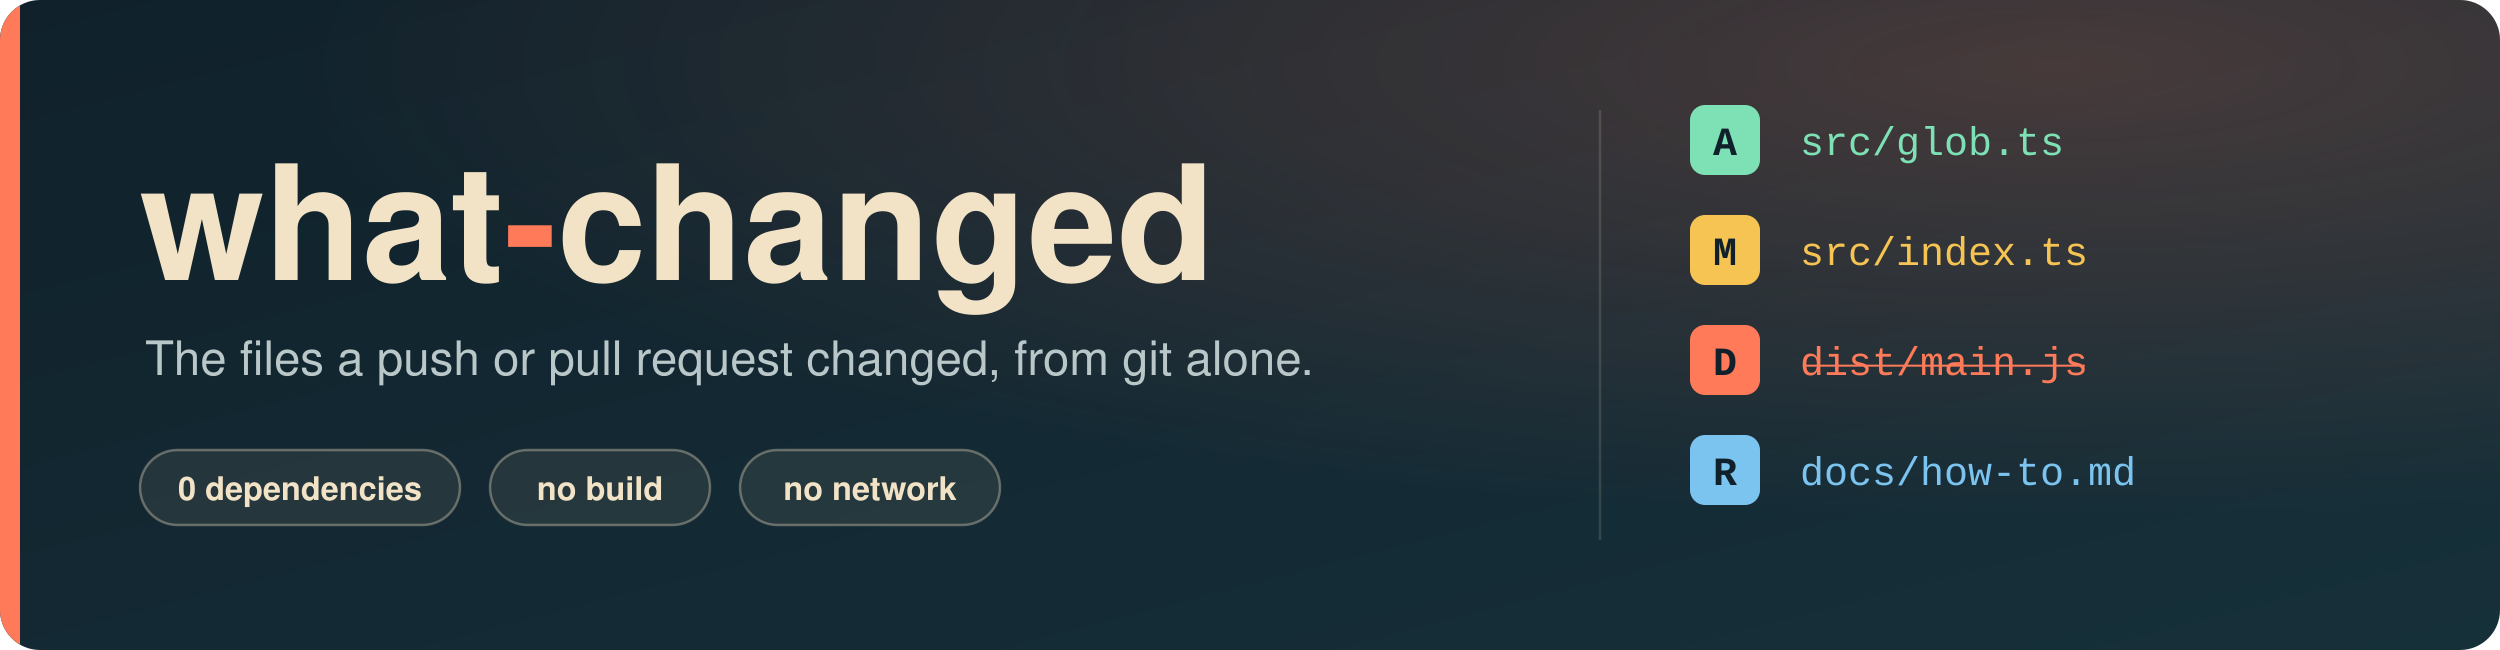
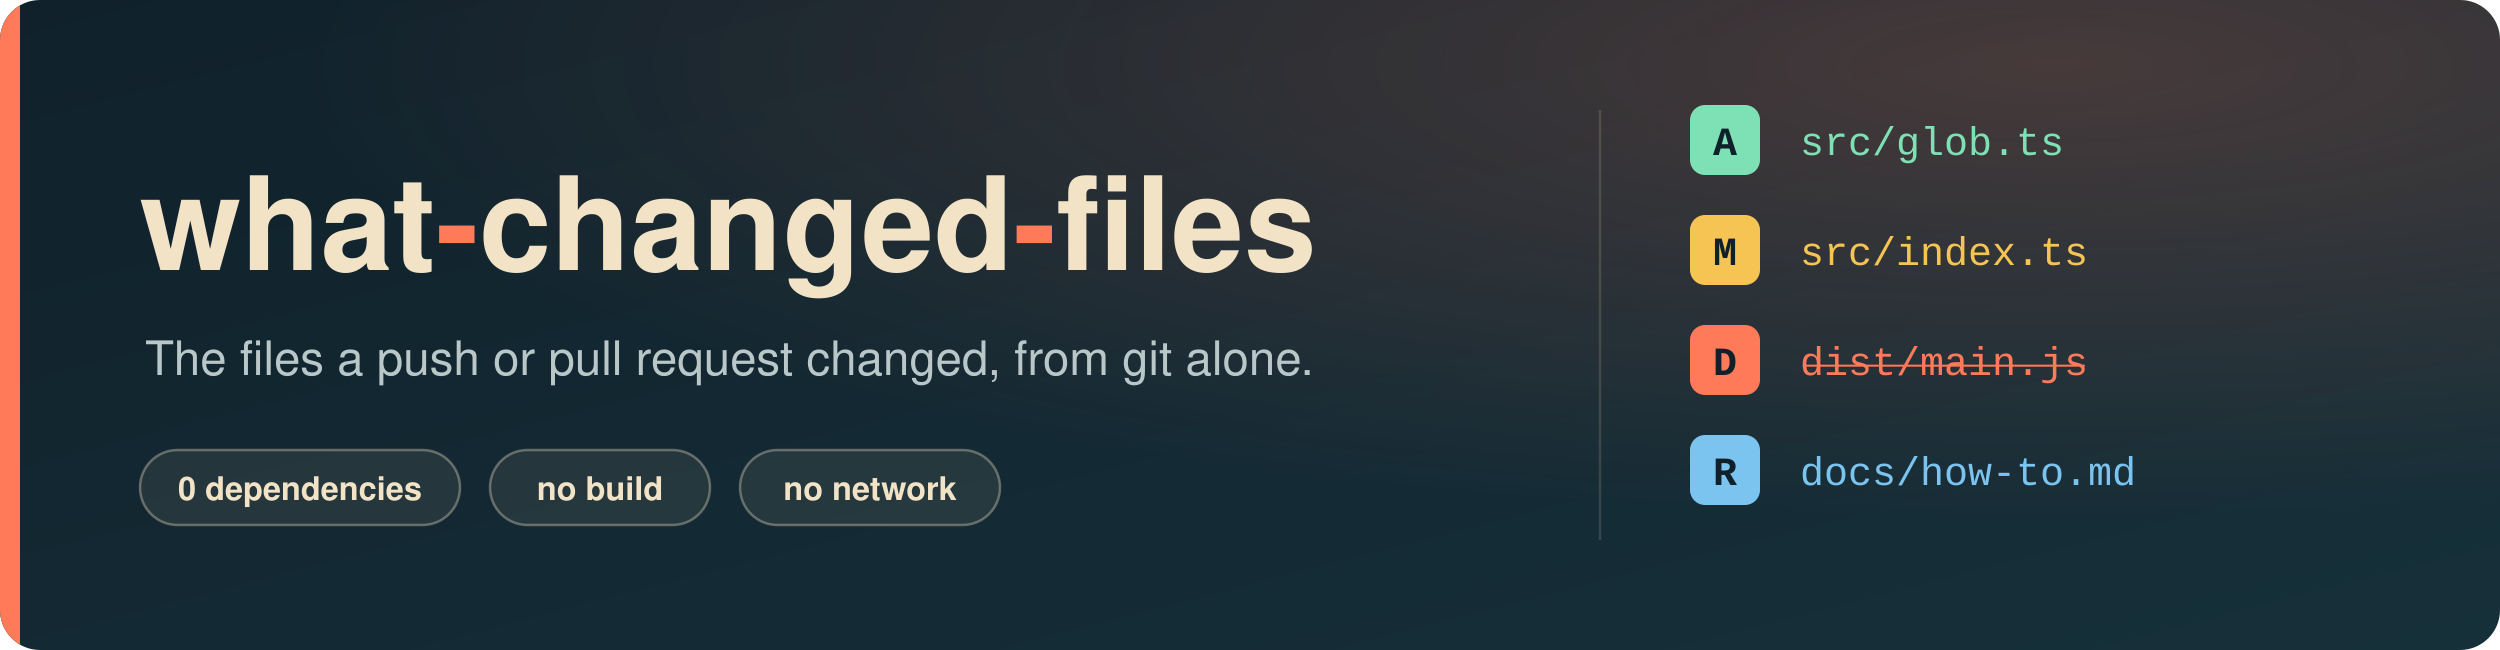
<svg xmlns="http://www.w3.org/2000/svg" viewBox="0 0 1000 260" width="1000" height="260" role="img" aria-labelledby="title desc">
  <defs>
    <linearGradient id="bg" x1="0" y1="0" x2="1" y2="1">
      <stop offset="0" stop-color="#10212b" />
      <stop offset="1" stop-color="#16303a" />
    </linearGradient>
    <radialGradient id="glow" cx="0.82" cy="0.1" r="0.7">
      <stop offset="0" stop-color="#ff7a59" stop-opacity="0.22" />
      <stop offset="1" stop-color="#ff7a59" stop-opacity="0" />
    </radialGradient>
    <clipPath id="frame">
      <rect width="1000" height="260" rx="16" />
    </clipPath>
  </defs>
  <g clip-path="url(#frame)">
    <rect width="1000" height="260" fill="url(#bg)" />
    <rect width="1000" height="260" fill="url(#glow)" />
    <rect width="8" height="260" fill="#ff7a59" />
  </g>
  <g font-family="'Segoe UI', 'Helvetica Neue', Helvetica, Arial, sans-serif">
-     <text x="56" y="112" font-size="64" font-weight="700" fill="#f2e3c6">what<tspan fill="#ff7a59">-</tspan>changed</text>
+     <text x="56" y="108" font-size="52" font-weight="700" fill="#f2e3c6">what<tspan fill="#ff7a59">-</tspan>changed<tspan fill="#ff7a59">-</tspan>files</text>
    <text x="58" y="150" font-size="19" fill="#b9c7c9">The files a push or pull request changed, from git alone.</text>
    <g font-size="13" font-weight="600" text-anchor="middle" fill="#f2e3c6">
      <rect x="56" y="180" width="128" height="30" rx="15" fill="#f2e3c6" fill-opacity="0.08" stroke="#f2e3c6" stroke-opacity="0.35" />
      <text x="120" y="200">0 dependencies</text>
      <rect x="196" y="180" width="88" height="30" rx="15" fill="#f2e3c6" fill-opacity="0.08" stroke="#f2e3c6" stroke-opacity="0.35" />
      <text x="240" y="200">no build</text>
      <rect x="296" y="180" width="104" height="30" rx="15" fill="#f2e3c6" fill-opacity="0.08" stroke="#f2e3c6" stroke-opacity="0.35" />
      <text x="348" y="200">no network</text>
    </g>
  </g>
  <line x1="640" y1="44" x2="640" y2="216" stroke="#f2e3c6" stroke-opacity="0.15" />
  <g font-family="Consolas, Menlo, 'Liberation Mono', monospace" font-size="16">
    <g transform="translate(676 42)">
      <rect width="28" height="28" rx="6" fill="#7ee0b5" />
      <text x="14" y="20" text-anchor="middle" font-weight="700" fill="#10212b">A</text>
      <text x="44" y="20" fill="#7ee0b5">src/glob.ts</text>
    </g>
    <g transform="translate(676 86)">
      <rect width="28" height="28" rx="6" fill="#f6c453" />
      <text x="14" y="20" text-anchor="middle" font-weight="700" fill="#10212b">M</text>
      <text x="44" y="20" fill="#f6c453">src/index.ts</text>
    </g>
    <g transform="translate(676 130)">
      <rect width="28" height="28" rx="6" fill="#ff7a59" />
      <text x="14" y="20" text-anchor="middle" font-weight="700" fill="#10212b">D</text>
      <text x="44" y="20" fill="#ff7a59" text-decoration="line-through">dist/main.js</text>
    </g>
    <g transform="translate(676 174)">
      <rect width="28" height="28" rx="6" fill="#7cc4f0" />
      <text x="14" y="20" text-anchor="middle" font-weight="700" fill="#10212b">R</text>
      <text x="44" y="20" fill="#7cc4f0">docs/how-to.md</text>
    </g>
  </g>
</svg>
